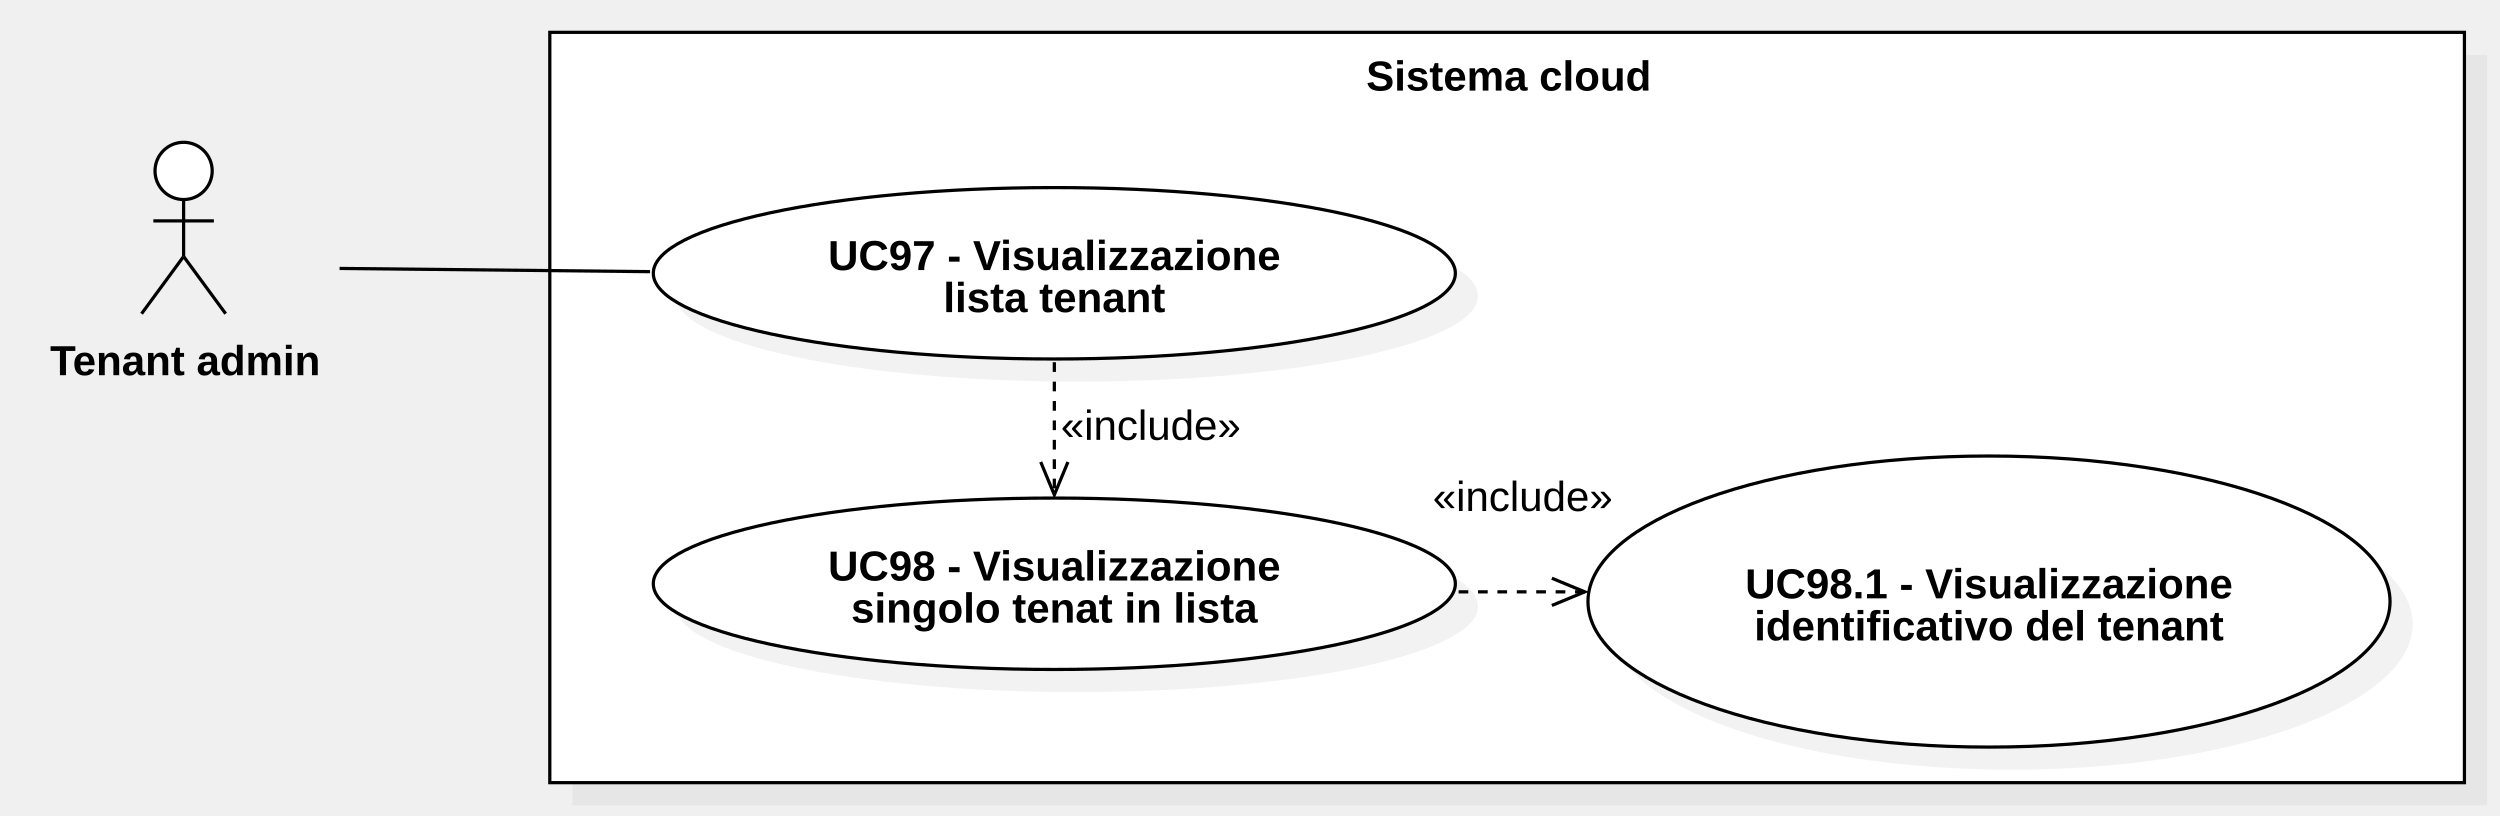
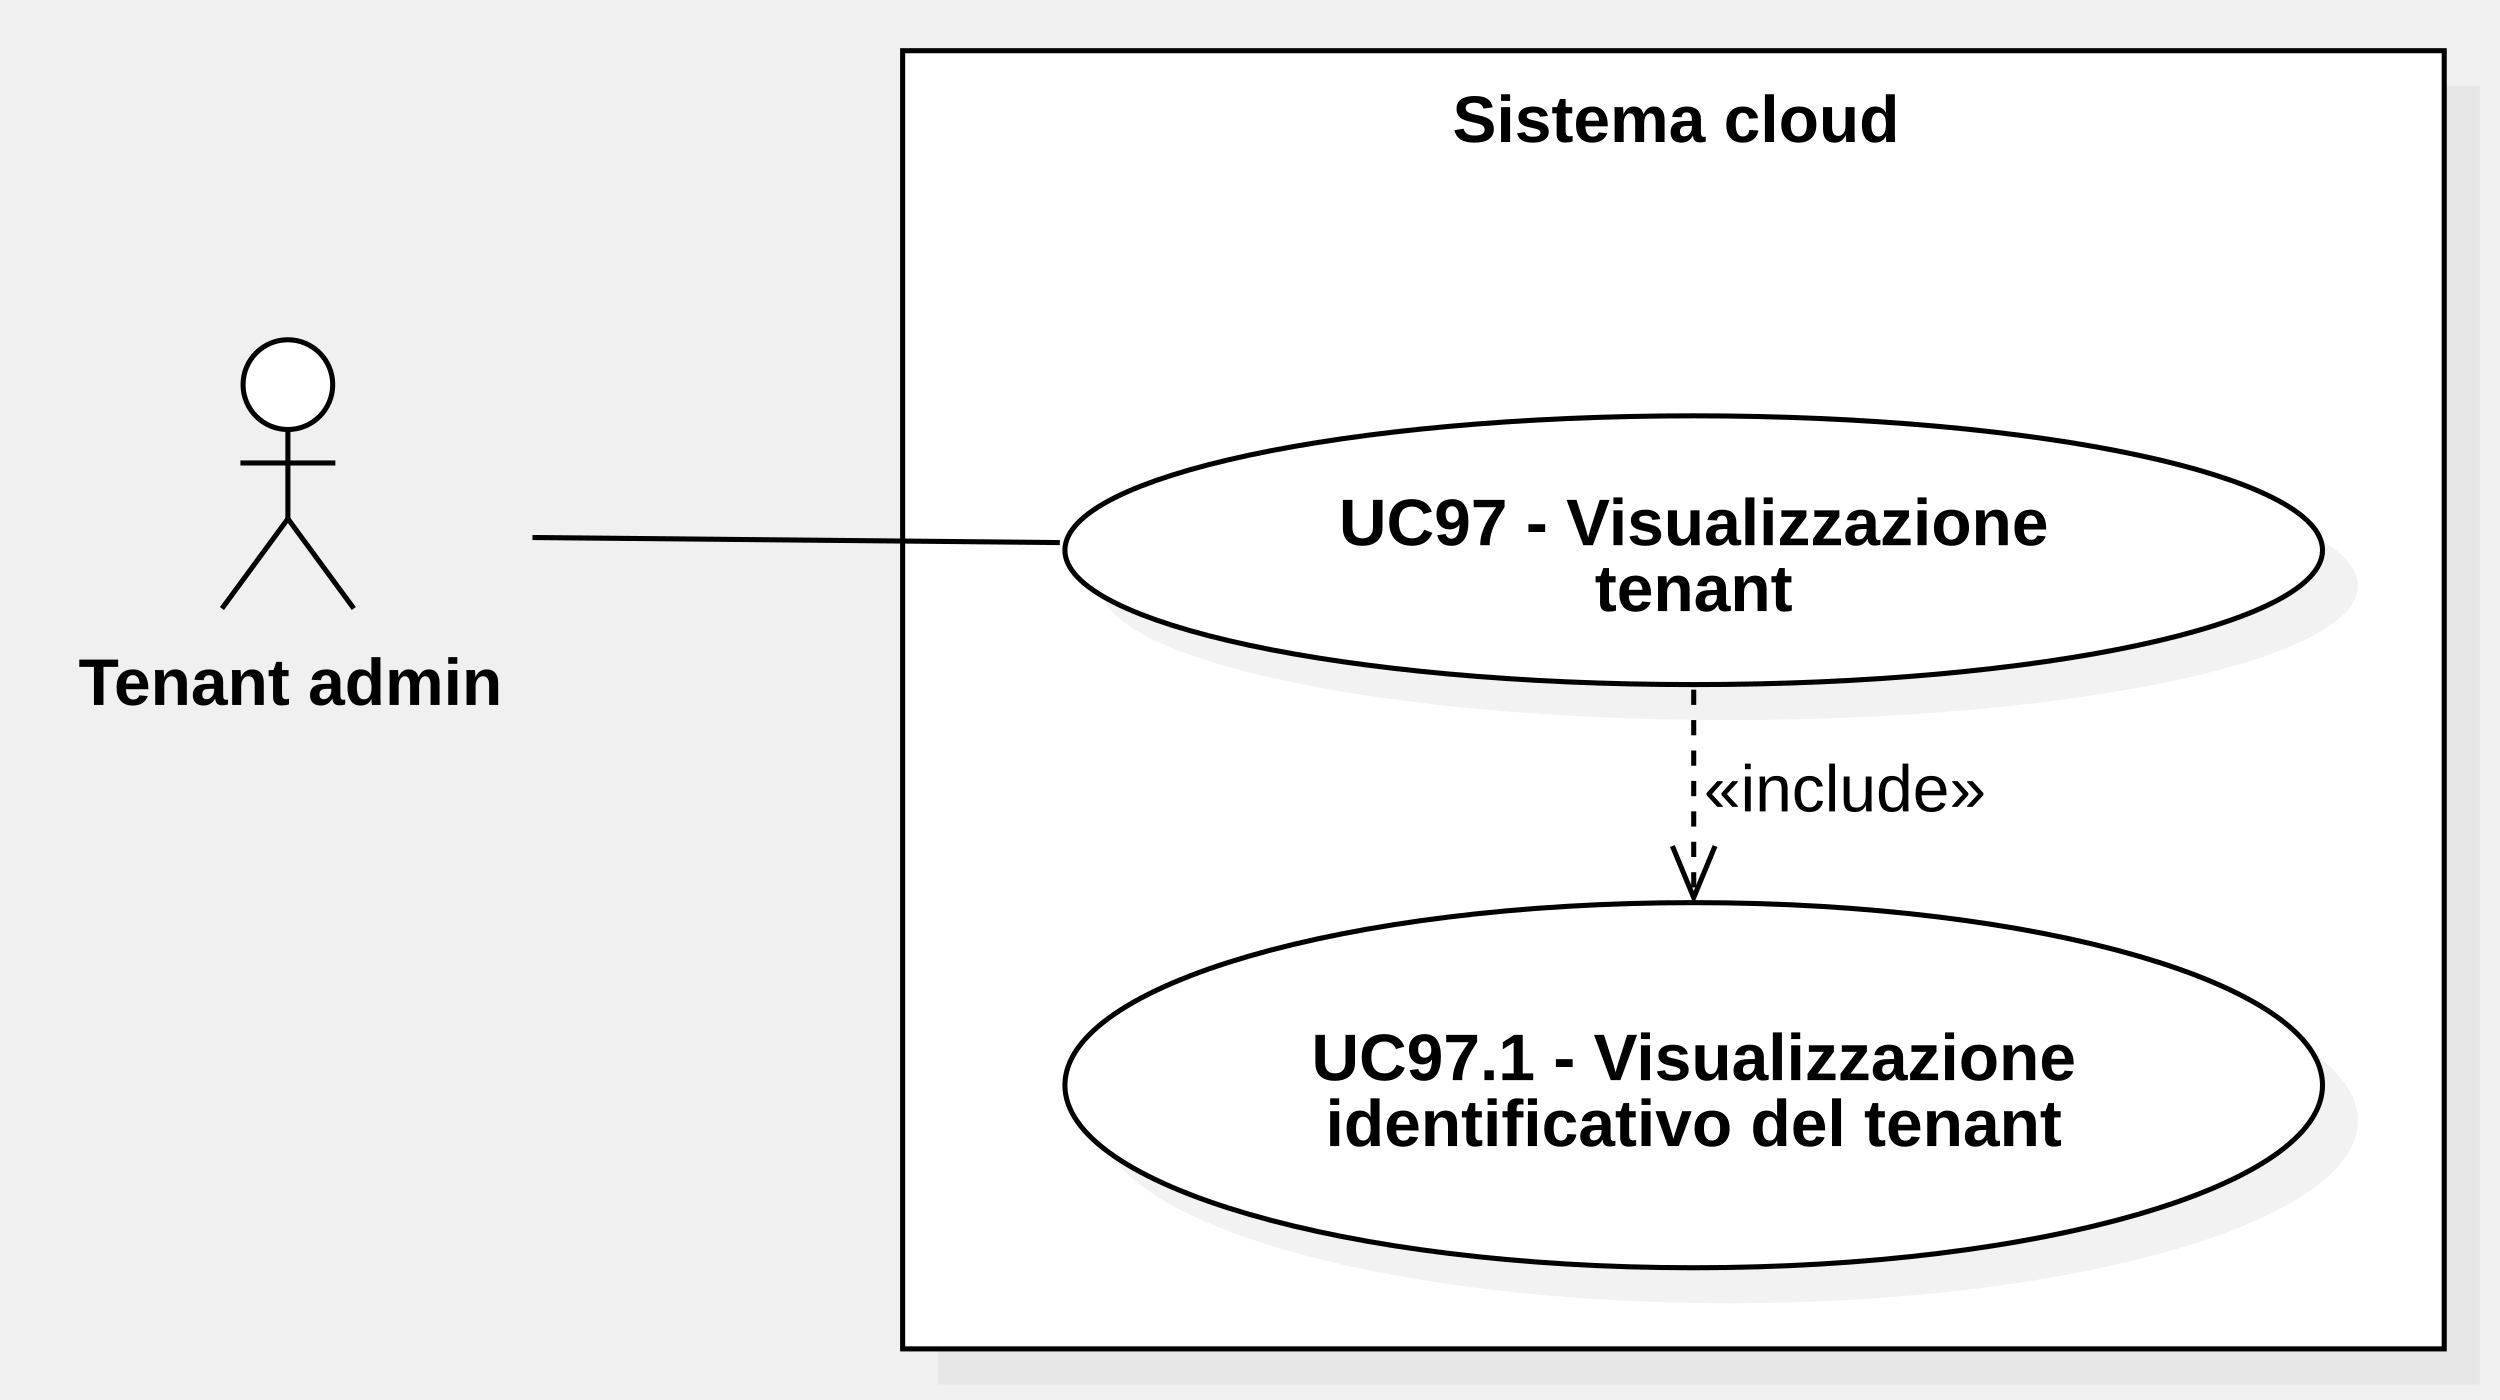
- <svg xmlns="http://www.w3.org/2000/svg" version="1.1" width="773" height="252">
+ <svg xmlns="http://www.w3.org/2000/svg" version="1.1" width="493" height="276">
  <defs />
  <g>
    <g>
-       <rect fill="#C0C0C0" stroke="none" x="190" y="28" width="592" height="232" transform="matrix(1 0 0 1 -13 -11)" fill-opacity="0.2" />
+       <rect fill="#C0C0C0" stroke="none" x="394" y="246" width="304" height="256" transform="matrix(1 0 0 1 -209 -229)" fill-opacity="0.2" />
    </g>
    <g>
-       <rect fill="#ffffff" stroke="none" x="183" y="21" width="592" height="232" transform="matrix(1 0 0 1 -13 -11)" />
+       <rect fill="#ffffff" stroke="none" x="387" y="239" width="304" height="256" transform="matrix(1 0 0 1 -209 -229)" />
    </g>
    <g>
-       <path fill="none" stroke="#000000" paint-order="fill stroke markers" d=" M 170 10 L 762 10 L 762 242 L 170 242 L 170 10 Z Z" stroke-miterlimit="10" stroke-dasharray="" />
+       <path fill="none" stroke="#000000" paint-order="fill stroke markers" d=" M 178 10 L 482 10 L 482 266 L 178 266 L 178 10 Z Z" stroke-miterlimit="10" stroke-dasharray="" />
    </g>
    <g>
      <g>
        <path fill="none" stroke="none" />
-         <text fill="#000000" stroke="none" font-family="Arial" font-size="13px" font-style="normal" font-weight="bold" text-decoration="undefined" x="479.5" y="34.5" text-anchor="middle" dominant-baseline="central" transform="matrix(1 0 0 1 -13 -11)">Sistema cloud</text>
+         <text fill="#000000" stroke="none" font-family="Arial" font-size="13px" font-style="normal" font-weight="bold" text-decoration="undefined" x="539.5" y="252.5" text-anchor="middle" dominant-baseline="central" transform="matrix(1 0 0 1 -209 -229)">Sistema cloud</text>
      </g>
    </g>
    <g>
-       <path fill="#C0C0C0" stroke="none" paint-order="stroke fill markers" d=" M 209 91.5 C 209 76.864 264.517 65 333 65 C 401.483 65 457 76.864 457 91.5 C 457 106.136 401.483 118 333 118 C 264.517 118 209 106.136 209 91.5 Z" fill-opacity="0.2" />
+       <path fill="#C0C0C0" stroke="none" paint-order="stroke fill markers" d=" M 217 115.5 C 217 100.864 272.517 89 341 89 C 409.483 89 465 100.864 465 115.5 C 465 130.136 409.483 142 341 142 C 272.517 142 217 130.136 217 115.5 Z" fill-opacity="0.2" />
    </g>
    <g>
-       <path fill="#ffffff" stroke="none" paint-order="stroke fill markers" d=" M 202 84.5 C 202 69.864 257.517 58 326 58 C 394.483 58 450 69.864 450 84.5 C 450 99.136 394.483 111 326 111 C 257.517 111 202 99.136 202 84.5 Z" />
+       <path fill="#ffffff" stroke="none" paint-order="stroke fill markers" d=" M 210 108.5 C 210 93.864 265.517 82 334 82 C 402.483 82 458 93.864 458 108.5 C 458 123.136 402.483 135 334 135 C 265.517 135 210 123.136 210 108.5 Z" />
    </g>
    <g>
-       <path fill="none" stroke="#000000" paint-order="fill stroke markers" d=" M 202 84.5 C 202 69.864 257.517 58 326 58 C 394.483 58 450 69.864 450 84.5 C 450 99.136 394.483 111 326 111 C 257.517 111 202 99.136 202 84.5 Z" stroke-miterlimit="10" stroke-dasharray="" />
+       <path fill="none" stroke="#000000" paint-order="fill stroke markers" d=" M 210 108.5 C 210 93.864 265.517 82 334 82 C 402.483 82 458 93.864 458 108.5 C 458 123.136 402.483 135 334 135 C 265.517 135 210 123.136 210 108.5 Z" stroke-miterlimit="10" stroke-dasharray="" />
    </g>
    <g>
      <g>
        <path fill="none" stroke="none" />
-         <text fill="#000000" stroke="none" font-family="Arial" font-size="13px" font-style="normal" font-weight="bold" text-decoration="undefined" x="339" y="90" text-anchor="middle" dominant-baseline="central" transform="matrix(1 0 0 1 -13 -11)">UC97 - Visualizzazione</text>
-         <text fill="#000000" stroke="none" font-family="Arial" font-size="13px" font-style="normal" font-weight="bold" text-decoration="undefined" x="339" y="103" text-anchor="middle" dominant-baseline="central" transform="matrix(1 0 0 1 -13 -11)">lista tenant</text>
+         <text fill="#000000" stroke="none" font-family="Arial" font-size="13px" font-style="normal" font-weight="bold" text-decoration="undefined" x="543" y="332" text-anchor="middle" dominant-baseline="central" transform="matrix(1 0 0 1 -209 -229)">UC97 - Visualizzazione</text>
+         <text fill="#000000" stroke="none" font-family="Arial" font-size="13px" font-style="normal" font-weight="bold" text-decoration="undefined" x="543" y="345" text-anchor="middle" dominant-baseline="central" transform="matrix(1 0 0 1 -209 -229)">tenant</text>
      </g>
    </g>
    <g>
-       <path fill="#C0C0C0" stroke="none" paint-order="stroke fill markers" d=" M 209 187.5 C 209 172.864 264.517 161 333 161 C 401.483 161 457 172.864 457 187.5 C 457 202.136 401.483 214 333 214 C 264.517 214 209 202.136 209 187.5 Z" fill-opacity="0.2" />
+       <path fill="#ffffff" stroke="none" paint-order="stroke fill markers" d=" M 47.931 75.85 C 47.931 70.962 51.889 67 56.771 67 C 61.653 67 65.611 70.962 65.611 75.85 C 65.611 80.738 61.653 84.7 56.771 84.7 C 51.889 84.7 47.931 80.738 47.931 75.85 Z" />
    </g>
    <g>
-       <path fill="#ffffff" stroke="none" paint-order="stroke fill markers" d=" M 202 180.5 C 202 165.864 257.517 154 326 154 C 394.483 154 450 165.864 450 180.5 C 450 195.136 394.483 207 326 207 C 257.517 207 202 195.136 202 180.5 Z" />
+       <path fill="none" stroke="#000000" paint-order="fill stroke markers" d=" M 47.931 75.85 C 47.931 70.962 51.889 67 56.771 67 C 61.653 67 65.611 70.962 65.611 75.85 C 65.611 80.738 61.653 84.7 56.771 84.7 C 51.889 84.7 47.931 80.738 47.931 75.85 Z" stroke-miterlimit="10" stroke-dasharray="" />
    </g>
    <g>
-       <path fill="none" stroke="#000000" paint-order="fill stroke markers" d=" M 202 180.5 C 202 165.864 257.517 154 326 154 C 394.483 154 450 165.864 450 180.5 C 450 195.136 394.483 207 326 207 C 257.517 207 202 195.136 202 180.5 Z" stroke-miterlimit="10" stroke-dasharray="" />
+       <path fill="none" stroke="#000000" paint-order="fill stroke markers" d=" M 56.771 84.7 L 56.771 102.3" stroke-miterlimit="10" stroke-dasharray="" />
+     </g>
+     <g>
+       <path fill="none" stroke="#000000" paint-order="fill stroke markers" d=" M 47.411 91.3 L 66.131 91.3" stroke-miterlimit="10" stroke-dasharray="" />
+     </g>
+     <g>
+       <path fill="none" stroke="#000000" paint-order="fill stroke markers" d=" M 56.771 102.3 L 43.771 120" stroke-miterlimit="10" stroke-dasharray="" />
+     </g>
+     <g>
+       <path fill="none" stroke="#000000" paint-order="fill stroke markers" d=" M 56.771 102.3 L 69.771 120" stroke-miterlimit="10" stroke-dasharray="" />
    </g>
    <g>
      <g>
        <path fill="none" stroke="none" />
-         <text fill="#000000" stroke="none" font-family="Arial" font-size="13px" font-style="normal" font-weight="bold" text-decoration="undefined" x="339" y="186" text-anchor="middle" dominant-baseline="central" transform="matrix(1 0 0 1 -13 -11)">UC98 - Visualizzazione</text>
-         <text fill="#000000" stroke="none" font-family="Arial" font-size="13px" font-style="normal" font-weight="bold" text-decoration="undefined" x="339" y="199" text-anchor="middle" dominant-baseline="central" transform="matrix(1 0 0 1 -13 -11)">singolo tenat in lista</text>
+         <text fill="#000000" stroke="none" font-family="Arial" font-size="13px" font-style="normal" font-weight="bold" text-decoration="undefined" x="266.271" y="363.5" text-anchor="middle" dominant-baseline="central" transform="matrix(1 0 0 1 -209 -229)">Tenant admin</text>
      </g>
    </g>
    <g>
-       <path fill="none" stroke="#000000" paint-order="fill stroke markers" d=" M 326 112 L 326 153" stroke-miterlimit="10" stroke-dasharray="3" />
+       <path fill="none" stroke="#000000" paint-order="fill stroke markers" d=" M 105 106 L 209 107" stroke-miterlimit="10" stroke-dasharray="" />
    </g>
    <g>
-       <path fill="none" stroke="#000000" paint-order="fill stroke markers" d=" M 321.79 142.837 L 326 153 L 330.21 142.837" stroke-miterlimit="10" stroke-dasharray="" />
+       <path fill="#C0C0C0" stroke="none" paint-order="stroke fill markers" d=" M 217 221 C 217 201.118 272.517 185 341 185 C 409.483 185 465 201.118 465 221 C 465 240.882 409.483 257 341 257 C 272.517 257 217 240.882 217 221 Z" fill-opacity="0.2" />
    </g>
    <g>
-       <rect fill="#ffffff" stroke="none" x="341" y="136" width="55.656" height="13" transform="matrix(1 0 0 1 -13 -11)" />
+       <path fill="#ffffff" stroke="none" paint-order="stroke fill markers" d=" M 210 214 C 210 194.118 265.517 178 334 178 C 402.483 178 458 194.118 458 214 C 458 233.882 402.483 250 334 250 C 265.517 250 210 233.882 210 214 Z" />
+     </g>
+     <g>
+       <path fill="none" stroke="#000000" paint-order="fill stroke markers" d=" M 210 214 C 210 194.118 265.517 178 334 178 C 402.483 178 458 194.118 458 214 C 458 233.882 402.483 250 334 250 C 265.517 250 210 233.882 210 214 Z" stroke-miterlimit="10" stroke-dasharray="" />
    </g>
    <g>
      <g>
        <path fill="none" stroke="none" />
-         <text fill="#000000" stroke="none" font-family="Arial" font-size="13px" font-style="normal" font-weight="normal" text-decoration="undefined" x="368.828" y="142.5" text-anchor="middle" dominant-baseline="central" transform="matrix(1 0 0 1 -13 -11)">«include»</text>
+         <text fill="#000000" stroke="none" font-family="Arial" font-size="13px" font-style="normal" font-weight="bold" text-decoration="undefined" x="543" y="437.5" text-anchor="middle" dominant-baseline="central" transform="matrix(1 0 0 1 -209 -229)">UC97.1 - Visualizzazione</text>
+         <text fill="#000000" stroke="none" font-family="Arial" font-size="13px" font-style="normal" font-weight="bold" text-decoration="undefined" x="543" y="450.5" text-anchor="middle" dominant-baseline="central" transform="matrix(1 0 0 1 -209 -229)">identificativo del tenant</text>
      </g>
    </g>
    <g>
-       <path fill="#ffffff" stroke="none" paint-order="stroke fill markers" d=" M 47.931 52.85 C 47.931 47.962 51.889 44 56.771 44 C 61.653 44 65.611 47.962 65.611 52.85 C 65.611 57.738 61.653 61.7 56.771 61.7 C 51.889 61.7 47.931 57.738 47.931 52.85 Z" />
+       <path fill="none" stroke="#000000" paint-order="fill stroke markers" d=" M 334 136 L 334 177" stroke-miterlimit="10" stroke-dasharray="3" />
    </g>
    <g>
-       <path fill="none" stroke="#000000" paint-order="fill stroke markers" d=" M 47.931 52.85 C 47.931 47.962 51.889 44 56.771 44 C 61.653 44 65.611 47.962 65.611 52.85 C 65.611 57.738 61.653 61.7 56.771 61.7 C 51.889 61.7 47.931 57.738 47.931 52.85 Z" stroke-miterlimit="10" stroke-dasharray="" />
+       <path fill="none" stroke="#000000" paint-order="fill stroke markers" d=" M 329.79 166.837 L 334 177 L 338.21 166.837" stroke-miterlimit="10" stroke-dasharray="" />
    </g>
    <g>
-       <path fill="none" stroke="#000000" paint-order="fill stroke markers" d=" M 56.771 61.7 L 56.771 79.3" stroke-miterlimit="10" stroke-dasharray="" />
-     </g>
-     <g>
-       <path fill="none" stroke="#000000" paint-order="fill stroke markers" d=" M 47.411 68.3 L 66.131 68.3" stroke-miterlimit="10" stroke-dasharray="" />
-     </g>
-     <g>
-       <path fill="none" stroke="#000000" paint-order="fill stroke markers" d=" M 56.771 79.3 L 43.771 97" stroke-miterlimit="10" stroke-dasharray="" />
-     </g>
-     <g>
-       <path fill="none" stroke="#000000" paint-order="fill stroke markers" d=" M 56.771 79.3 L 69.771 97" stroke-miterlimit="10" stroke-dasharray="" />
+       <rect fill="#ffffff" stroke="none" x="545" y="378" width="55.656" height="13" transform="matrix(1 0 0 1 -209 -229)" />
    </g>
    <g>
      <g>
        <path fill="none" stroke="none" />
-         <text fill="#000000" stroke="none" font-family="Arial" font-size="13px" font-style="normal" font-weight="bold" text-decoration="undefined" x="70.271" y="122.5" text-anchor="middle" dominant-baseline="central" transform="matrix(1 0 0 1 -13 -11)">Tenant admin</text>
-       </g>
-     </g>
-     <g>
-       <path fill="none" stroke="#000000" paint-order="fill stroke markers" d=" M 105 83 L 201 84" stroke-miterlimit="10" stroke-dasharray="" />
-     </g>
-     <g>
-       <path fill="#C0C0C0" stroke="none" paint-order="stroke fill markers" d=" M 498 193 C 498 168.147 553.517 148 622 148 C 690.483 148 746 168.147 746 193 C 746 217.853 690.483 238 622 238 C 553.517 238 498 217.853 498 193 Z" fill-opacity="0.2" />
-     </g>
-     <g>
-       <path fill="#ffffff" stroke="none" paint-order="stroke fill markers" d=" M 491 186 C 491 161.147 546.517 141 615 141 C 683.483 141 739 161.147 739 186 C 739 210.853 683.483 231 615 231 C 546.517 231 491 210.853 491 186 Z" />
-     </g>
-     <g>
-       <path fill="none" stroke="#000000" paint-order="fill stroke markers" d=" M 491 186 C 491 161.147 546.517 141 615 141 C 683.483 141 739 161.147 739 186 C 739 210.853 683.483 231 615 231 C 546.517 231 491 210.853 491 186 Z" stroke-miterlimit="10" stroke-dasharray="" />
-     </g>
-     <g>
-       <g>
-         <path fill="none" stroke="none" />
-         <text fill="#000000" stroke="none" font-family="Arial" font-size="13px" font-style="normal" font-weight="bold" text-decoration="undefined" x="628" y="191.5" text-anchor="middle" dominant-baseline="central" transform="matrix(1 0 0 1 -13 -11)">UC98.1 - Visualizzazione</text>
-         <text fill="#000000" stroke="none" font-family="Arial" font-size="13px" font-style="normal" font-weight="bold" text-decoration="undefined" x="628" y="204.5" text-anchor="middle" dominant-baseline="central" transform="matrix(1 0 0 1 -13 -11)">identificativo del tenant</text>
-       </g>
-     </g>
-     <g>
-       <path fill="none" stroke="#000000" paint-order="fill stroke markers" d=" M 451 183 L 490 183" stroke-miterlimit="10" stroke-dasharray="3" />
-     </g>
-     <g>
-       <path fill="none" stroke="#000000" paint-order="fill stroke markers" d=" M 479.837 187.21 L 490 183 L 479.837 178.79" stroke-miterlimit="10" stroke-dasharray="" />
-     </g>
-     <g>
-       <rect fill="#ffffff" stroke="none" x="456" y="158" width="55.656" height="13" transform="matrix(1 0 0 1 -13 -11)" />
-     </g>
-     <g>
-       <g>
-         <path fill="none" stroke="none" />
-         <text fill="#000000" stroke="none" font-family="Arial" font-size="13px" font-style="normal" font-weight="normal" text-decoration="undefined" x="483.828" y="164.5" text-anchor="middle" dominant-baseline="central" transform="matrix(1 0 0 1 -13 -11)">«include»</text>
+         <text fill="#000000" stroke="none" font-family="Arial" font-size="13px" font-style="normal" font-weight="normal" text-decoration="undefined" x="572.828" y="384.5" text-anchor="middle" dominant-baseline="central" transform="matrix(1 0 0 1 -209 -229)">«include»</text>
      </g>
    </g>
  </g>
</svg>
